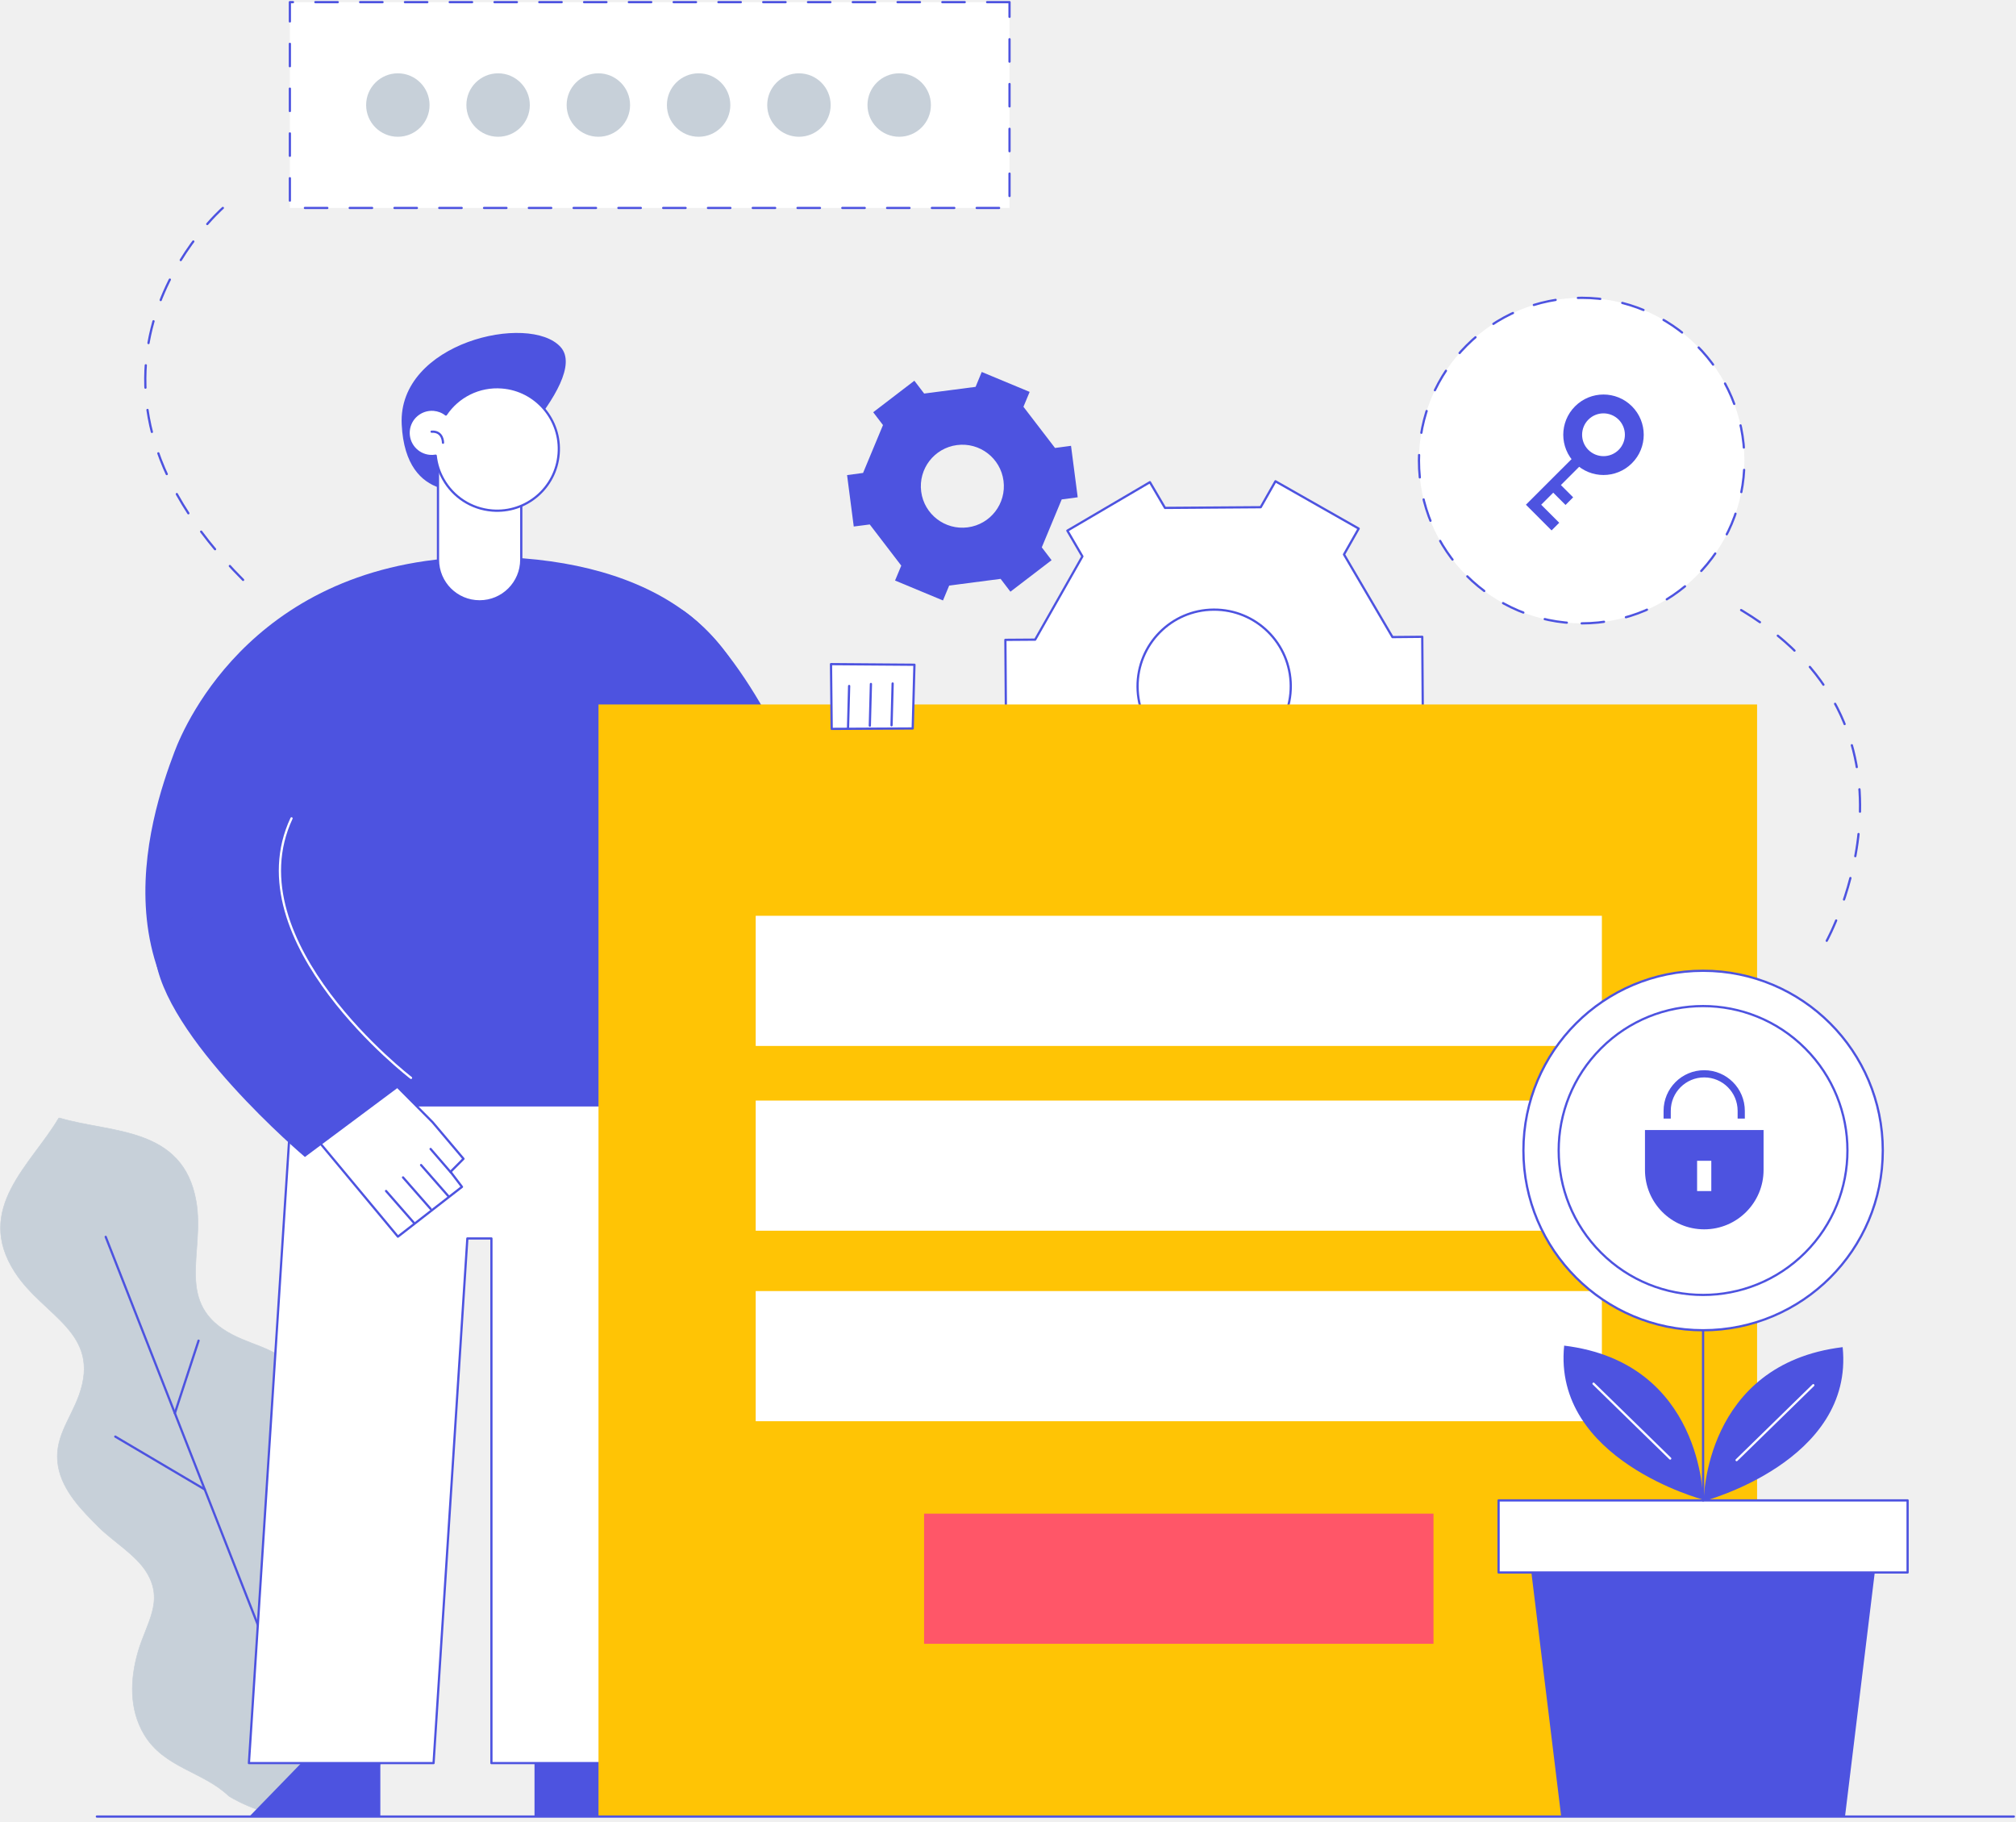
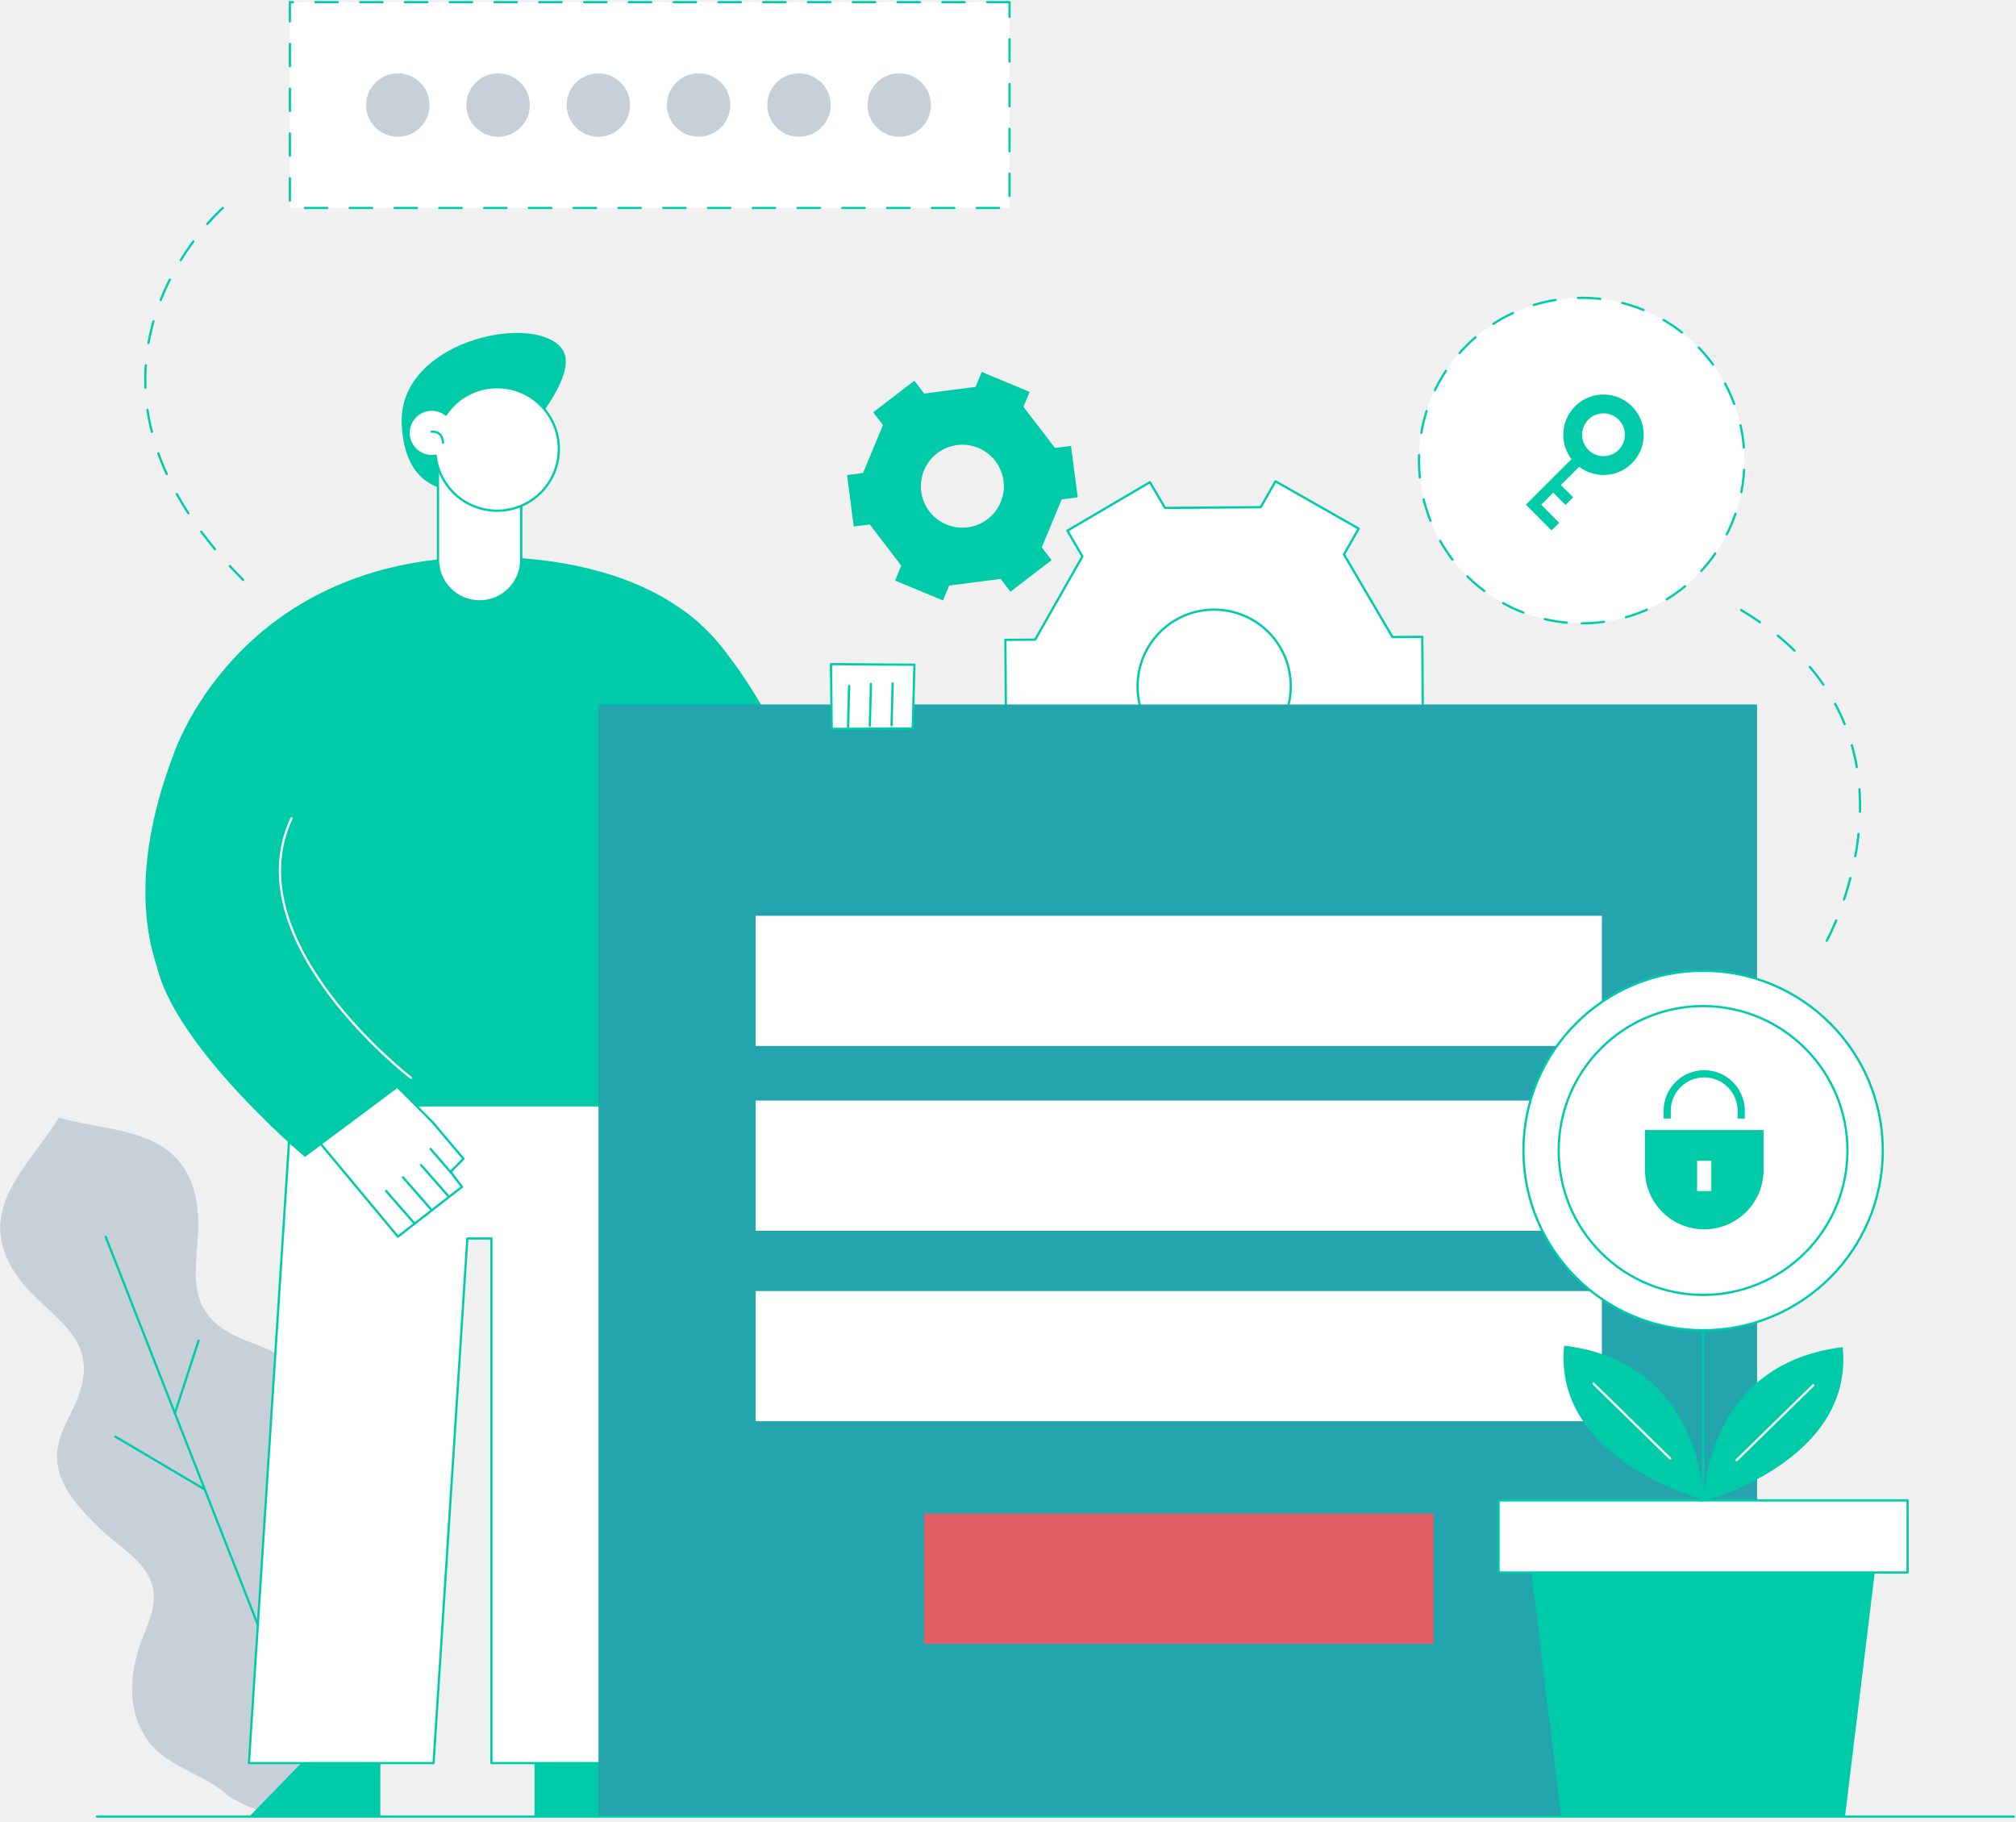
<svg xmlns="http://www.w3.org/2000/svg" width="560" height="506" viewBox="0 0 560 506" fill="none">
-   <path d="M323.612 141.057L319.417 133.913L296.491 147.379L300.666 154.523L287.546 177.643L279.272 177.701L279.464 204.307L287.738 204.25L301.203 227.178L297.123 234.381L320.241 247.502L324.34 240.319L350.924 240.127L355.119 247.253L378.045 233.787L373.87 226.661L386.99 203.522L395.264 203.464L395.072 176.858L386.798 176.935L373.333 153.987L377.413 146.804L354.295 133.664L350.196 140.866L323.612 141.057Z" fill="white" stroke="#4D53E0" stroke-width="0.622" stroke-miterlimit="10" stroke-linecap="round" stroke-linejoin="round" />
-   <path d="M337.115 169.311C348.875 169.234 358.47 178.678 358.547 190.439C358.624 202.2 349.181 211.797 337.421 211.873C325.661 211.95 316.065 202.507 315.989 190.745C315.912 178.984 325.355 169.388 337.115 169.311Z" fill="white" stroke="#4D53E0" stroke-width="0.622" stroke-miterlimit="10" stroke-linecap="round" stroke-linejoin="round" />
-   <path d="M61.903 57.752C61.903 57.752 9.864 103.226 67.534 161.055" stroke="#4D53E0" stroke-width="0.622" stroke-miterlimit="10" stroke-linecap="round" stroke-linejoin="round" stroke-dasharray="6.22 6.22" />
+   <path d="M323.612 141.057L319.417 133.913L296.491 147.379L300.666 154.523L287.546 177.643L279.272 177.701L279.464 204.307L287.738 204.25L301.203 227.178L297.123 234.381L320.241 247.502L324.34 240.319L350.924 240.127L355.119 247.253L378.045 233.787L373.87 226.661L386.99 203.522L395.264 203.464L395.072 176.858L386.798 176.935L373.333 153.987L377.413 146.804L354.295 133.664L350.196 140.866L323.612 141.057Z" fill="white" stroke="#00cba9" stroke-width="0.622" stroke-miterlimit="10" stroke-linecap="round" stroke-linejoin="round" />
+   <path d="M337.115 169.311C348.875 169.234 358.47 178.678 358.547 190.439C358.624 202.2 349.181 211.797 337.421 211.873C325.661 211.95 316.065 202.507 315.989 190.745C315.912 178.984 325.355 169.388 337.115 169.311Z" fill="white" stroke="#00cba9" stroke-width="0.622" stroke-miterlimit="10" stroke-linecap="round" stroke-linejoin="round" />
+   <path d="M61.903 57.752C61.903 57.752 9.864 103.226 67.534 161.055" stroke="#00cba9" stroke-width="0.622" stroke-miterlimit="10" stroke-linecap="round" stroke-linejoin="round" stroke-dasharray="6.22 6.22" />
  <path d="M16.28 310.579C8.772 323.355 -7.374 335.634 4.194 353.41C12.181 365.669 28.212 370.036 21.968 387.448C19.498 394.344 14.767 399.573 16.184 407.331C17.429 414.093 22.715 419.418 27.37 424.072C31.373 428.076 37.808 431.849 40.777 436.753C45.642 444.741 40.662 450.755 38.364 458.685C36.161 466.252 35.816 474.603 40.011 481.671C45.565 491.019 56.406 491.958 63.55 498.796C63.55 498.796 96.398 520.269 109.843 480.637C113.023 471.27 117.734 462.689 115.455 452.077C113.731 444.051 107.794 438.151 101.033 434.09C93.946 429.838 86.227 428.804 84.35 419.648C83.201 414.035 85.346 406.89 85.557 401.24C85.806 394.65 86.055 387.142 82.378 381.357C78.145 374.691 71.115 374.078 64.603 370.707C48.189 362.183 56.98 348.085 54.491 333.661C50.89 312.763 30.702 314.755 16.51 310.483L16.28 310.579Z" fill="#C7D0D9" stroke="#C7D0D9" stroke-width="0.155" stroke-miterlimit="10" />
-   <path d="M29.362 343.506L92.242 503.815" stroke="#4D53E0" stroke-width="0.622" stroke-miterlimit="10" stroke-linecap="round" stroke-linejoin="round" />
-   <path d="M32.024 398.979L56.866 413.652" stroke="#4D53E0" stroke-width="0.622" stroke-miterlimit="10" stroke-linecap="round" stroke-linejoin="round" />
-   <path d="M80.52 473.952L93.966 451.771" stroke="#4D53E0" stroke-width="0.622" stroke-miterlimit="10" stroke-linecap="round" stroke-linejoin="round" />
-   <path d="M48.572 392.486L55.161 372.335" stroke="#4D53E0" stroke-width="0.622" stroke-miterlimit="10" stroke-linecap="round" stroke-linejoin="round" />
-   <path d="M70.982 307.38H197.737V232.159L70.982 251.103V307.38Z" fill="#4D53E0" />
-   <path d="M69.143 504.619L88.928 484.257H105.649V504.619H69.143Z" fill="#4D53E0" />
-   <path d="M177.991 504.619L165.177 484.257H148.476V504.619H177.991Z" fill="#4D53E0" />
-   <path d="M187.778 306.997V489.659H136.505V343.947H129.82L120.435 489.659H69.143L78.547 343.947L80.941 306.997H187.778Z" fill="white" stroke="#4D53E0" stroke-width="0.616" stroke-miterlimit="10" stroke-linecap="round" stroke-linejoin="round" />
-   <path d="M212.198 216.739C212.198 174.502 179.868 155.673 137.654 154.677C136.792 154.657 135.911 154.638 135.03 154.638C71.518 154.638 51.484 200.802 48.477 208.77C41.773 226.508 22.927 282.134 83.661 307.859C101.933 315.598 114.996 296.826 124.745 291.807C141.753 283.053 147.882 280.87 147.882 280.87L212.198 216.739Z" fill="#4D53E0" />
-   <path d="M184.062 237.771C184.062 237.771 190.842 268.649 228.708 261.983C266.574 255.317 255.503 197.067 255.503 197.067H226.199L225.126 223.864C225.126 223.864 209.593 183.581 190.114 169.771C178.259 161.362 184.062 237.771 184.062 237.771Z" fill="#4D53E0" />
+   <path d="M29.362 343.506L92.242 503.815" stroke="#00cba9" stroke-width="0.622" stroke-miterlimit="10" stroke-linecap="round" stroke-linejoin="round" />
+   <path d="M32.024 398.979L56.866 413.652" stroke="#00cba9" stroke-width="0.622" stroke-miterlimit="10" stroke-linecap="round" stroke-linejoin="round" />
+   <path d="M80.52 473.952L93.966 451.771" stroke="#00cba9" stroke-width="0.622" stroke-miterlimit="10" stroke-linecap="round" stroke-linejoin="round" />
+   <path d="M48.572 392.486L55.161 372.335" stroke="#00cba9" stroke-width="0.622" stroke-miterlimit="10" stroke-linecap="round" stroke-linejoin="round" />
+   <path d="M70.982 307.38H197.737V232.159L70.982 251.103V307.38Z" fill="#00cba9" />
+   <path d="M69.143 504.619L88.928 484.257H105.649V504.619H69.143Z" fill="#00cba9" />
+   <path d="M177.991 504.619L165.177 484.257H148.476V504.619H177.991Z" fill="#00cba9" />
+   <path d="M187.778 306.997V489.659H136.505V343.947H129.82L120.435 489.659H69.143L78.547 343.947L80.941 306.997H187.778Z" fill="white" stroke="#00cba9" stroke-width="0.616" stroke-miterlimit="10" stroke-linecap="round" stroke-linejoin="round" />
+   <path d="M212.198 216.739C212.198 174.502 179.868 155.673 137.654 154.677C136.792 154.657 135.911 154.638 135.03 154.638C71.518 154.638 51.484 200.802 48.477 208.77C41.773 226.508 22.927 282.134 83.661 307.859C101.933 315.598 114.996 296.826 124.745 291.807C141.753 283.053 147.882 280.87 147.882 280.87L212.198 216.739Z" fill="#00cba9" />
+   <path d="M184.062 237.771C184.062 237.771 190.842 268.649 228.708 261.983C266.574 255.317 255.503 197.067 255.503 197.067H226.199L225.126 223.864C225.126 223.864 209.593 183.581 190.114 169.771C178.259 161.362 184.062 237.771 184.062 237.771Z" fill="#00cba9" />
  <path d="M197.278 225.665V257.711" stroke="white" stroke-width="0.622" stroke-miterlimit="10" stroke-linecap="round" stroke-linejoin="round" />
-   <path d="M109.518 300.944L120.167 311.671L128.748 321.823L125.147 325.443L128.326 329.619L110.533 343.449L87.396 315.655L109.518 300.944Z" fill="white" stroke="#4D53E0" stroke-width="0.622" stroke-miterlimit="10" stroke-linecap="round" stroke-linejoin="round" />
-   <path d="M124.611 332.282L116.969 323.566" stroke="#4D53E0" stroke-width="0.622" stroke-miterlimit="10" stroke-linecap="round" stroke-linejoin="round" />
-   <path d="M119.612 335.73L111.95 326.995" stroke="#4D53E0" stroke-width="0.622" stroke-miterlimit="10" stroke-linecap="round" stroke-linejoin="round" />
-   <path d="M114.881 339.503L107.239 330.768" stroke="#4D53E0" stroke-width="0.622" stroke-miterlimit="10" stroke-linecap="round" stroke-linejoin="round" />
-   <path d="M125.243 325.616L119.612 319.103" stroke="#4D53E0" stroke-width="0.622" stroke-miterlimit="10" stroke-linecap="round" stroke-linejoin="round" />
-   <path d="M80.98 227.274C64.91 261.581 114.172 299.354 114.172 299.354L84.696 321.325C84.696 321.325 45.087 287.804 43.057 265.124" fill="#4D53E0" />
-   <path d="M131.468 135.847C131.468 135.847 112.698 140.713 111.587 117.88C110.457 95.066 147.097 86.83 155.716 96.369C164.334 105.908 131.468 135.847 131.468 135.847Z" fill="#4D53E0" />
-   <path d="M133.23 167.012C139.627 167.012 144.798 161.821 144.798 155.443V117.822H121.661V155.443C121.661 161.841 126.832 167.012 133.23 167.012Z" fill="white" stroke="#4D53E0" stroke-width="0.622" stroke-miterlimit="10" stroke-linecap="round" stroke-linejoin="round" />
-   <path d="M113.521 119.7C113.234 123.243 115.877 126.346 119.42 126.634C119.976 126.672 120.512 126.653 121.029 126.557C121.278 128.913 122.025 131.154 123.155 133.127C125.856 137.916 130.816 141.306 136.716 141.785C146.158 142.551 154.432 135.502 155.179 126.059C155.945 116.616 148.897 108.341 139.455 107.594C133.057 107.076 127.196 110.141 123.864 115.122C122.925 114.375 121.757 113.915 120.474 113.8C116.911 113.532 113.808 116.156 113.521 119.7Z" fill="white" stroke="#4D53E0" stroke-width="0.622" stroke-miterlimit="10" stroke-linecap="round" stroke-linejoin="round" />
-   <path d="M123.059 122.956C123.059 122.956 123.117 119.7 119.899 119.891" stroke="#4D53E0" stroke-width="0.622" stroke-miterlimit="10" stroke-linecap="round" stroke-linejoin="round" />
-   <path d="M488.08 195.649H166.25V504.619H488.08V195.649Z" fill="#FFC405" />
-   <path d="M230.834 184.443L231.026 202.43L253.531 202.315L254.01 184.616L230.834 184.443Z" fill="white" stroke="#4D53E0" stroke-width="0.622" stroke-miterlimit="10" stroke-linecap="round" stroke-linejoin="round" />
-   <path d="M235.565 202.123L235.871 190.516" stroke="#4D53E0" stroke-width="0.622" stroke-miterlimit="10" stroke-linecap="round" stroke-linejoin="round" />
-   <path d="M241.618 201.549L241.924 189.96" stroke="#4D53E0" stroke-width="0.622" stroke-miterlimit="10" stroke-linecap="round" stroke-linejoin="round" />
-   <path d="M247.651 201.434L247.957 189.826" stroke="#4D53E0" stroke-width="0.622" stroke-miterlimit="10" stroke-linecap="round" stroke-linejoin="round" />
+   <path d="M109.518 300.944L120.167 311.671L128.748 321.823L125.147 325.443L128.326 329.619L110.533 343.449L87.396 315.655L109.518 300.944Z" fill="white" stroke="#00cba9" stroke-width="0.622" stroke-miterlimit="10" stroke-linecap="round" stroke-linejoin="round" />
+   <path d="M124.611 332.282L116.969 323.566" stroke="#00cba9" stroke-width="0.622" stroke-miterlimit="10" stroke-linecap="round" stroke-linejoin="round" />
+   <path d="M119.612 335.73L111.95 326.995" stroke="#00cba9" stroke-width="0.622" stroke-miterlimit="10" stroke-linecap="round" stroke-linejoin="round" />
+   <path d="M114.881 339.503L107.239 330.768" stroke="#00cba9" stroke-width="0.622" stroke-miterlimit="10" stroke-linecap="round" stroke-linejoin="round" />
+   <path d="M125.243 325.616L119.612 319.103" stroke="#00cba9" stroke-width="0.622" stroke-miterlimit="10" stroke-linecap="round" stroke-linejoin="round" />
+   <path d="M80.98 227.274C64.91 261.581 114.172 299.354 114.172 299.354L84.696 321.325C84.696 321.325 45.087 287.804 43.057 265.124" fill="#00cba9" />
+   <path d="M131.468 135.847C131.468 135.847 112.698 140.713 111.587 117.88C110.457 95.066 147.097 86.83 155.716 96.369C164.334 105.908 131.468 135.847 131.468 135.847Z" fill="#00cba9" />
+   <path d="M133.23 167.012C139.627 167.012 144.798 161.821 144.798 155.443V117.822H121.661V155.443C121.661 161.841 126.832 167.012 133.23 167.012Z" fill="white" stroke="#00cba9" stroke-width="0.622" stroke-miterlimit="10" stroke-linecap="round" stroke-linejoin="round" />
+   <path d="M113.521 119.7C113.234 123.243 115.877 126.346 119.42 126.634C119.976 126.672 120.512 126.653 121.029 126.557C121.278 128.913 122.025 131.154 123.155 133.127C125.856 137.916 130.816 141.306 136.716 141.785C146.158 142.551 154.432 135.502 155.179 126.059C155.945 116.616 148.897 108.341 139.455 107.594C133.057 107.076 127.196 110.141 123.864 115.122C122.925 114.375 121.757 113.915 120.474 113.8C116.911 113.532 113.808 116.156 113.521 119.7Z" fill="white" stroke="#00cba9" stroke-width="0.622" stroke-miterlimit="10" stroke-linecap="round" stroke-linejoin="round" />
+   <path d="M123.059 122.956C123.059 122.956 123.117 119.7 119.899 119.891" stroke="#00cba9" stroke-width="0.622" stroke-miterlimit="10" stroke-linecap="round" stroke-linejoin="round" />
+   <path d="M488.08 195.649H166.25V504.619H488.08V195.649Z" fill="#24a5ad" />
+   <path d="M230.834 184.443L231.026 202.43L253.531 202.315L254.01 184.616L230.834 184.443Z" fill="white" stroke="#00cba9" stroke-width="0.622" stroke-miterlimit="10" stroke-linecap="round" stroke-linejoin="round" />
+   <path d="M235.565 202.123L235.871 190.516" stroke="#00cba9" stroke-width="0.622" stroke-miterlimit="10" stroke-linecap="round" stroke-linejoin="round" />
+   <path d="M241.618 201.549L241.924 189.96" stroke="#00cba9" stroke-width="0.622" stroke-miterlimit="10" stroke-linecap="round" stroke-linejoin="round" />
+   <path d="M247.651 201.434L247.957 189.826" stroke="#00cba9" stroke-width="0.622" stroke-miterlimit="10" stroke-linecap="round" stroke-linejoin="round" />
  <path d="M80.98 227.274C64.91 261.581 114.172 299.354 114.172 299.354" stroke="white" stroke-width="0.622" stroke-miterlimit="10" stroke-linecap="round" stroke-linejoin="round" />
  <path d="M444.966 254.34H209.919V290.486H444.966V254.34Z" fill="white" />
  <path d="M444.966 305.656H209.919V341.802H444.966V305.656Z" fill="white" />
  <path d="M444.966 358.562H209.919V394.708H444.966V358.562Z" fill="white" />
-   <path d="M398.194 420.375H256.691V456.521H398.194V420.375Z" fill="#FF5668" />
-   <path d="M439.354 173.123C464.318 173.123 484.556 152.883 484.556 127.917C484.556 102.951 464.318 82.711 439.354 82.711C414.39 82.711 394.153 102.951 394.153 127.917C394.153 152.883 414.39 173.123 439.354 173.123Z" fill="white" stroke="#4D53E0" stroke-width="0.622" stroke-miterlimit="10" stroke-linecap="round" stroke-linejoin="round" stroke-dasharray="6.22 6.22" />
-   <path d="M26.91 504.504H559.406" stroke="#4D53E0" stroke-width="0.622" stroke-miterlimit="10" stroke-linecap="round" stroke-linejoin="round" />
-   <path d="M512.5 504.504H433.666L422.94 416.698H523.207L512.5 504.504Z" fill="#4D53E0" />
-   <path d="M529.891 416.698H416.275V436.715H529.891V416.698Z" fill="white" stroke="#4D53E0" stroke-width="0.622" stroke-miterlimit="10" stroke-linecap="round" stroke-linejoin="round" />
-   <path d="M473.083 416.698V327.225" stroke="#4D53E0" stroke-width="0.622" stroke-miterlimit="10" stroke-linecap="round" stroke-linejoin="round" />
-   <path d="M473.083 369.442C500.65 369.442 522.996 347.093 522.996 319.524C522.996 291.956 500.65 269.607 473.083 269.607C445.517 269.607 423.17 291.956 423.17 319.524C423.17 347.093 445.517 369.442 473.083 369.442Z" fill="white" stroke="#4D53E0" stroke-width="0.622" stroke-miterlimit="10" stroke-linecap="round" stroke-linejoin="round" />
-   <path d="M501.432 347.886C517.094 332.222 517.094 306.826 501.432 291.162C485.769 275.498 460.376 275.498 444.713 291.162C429.05 306.826 429.05 332.222 444.713 347.886C460.376 363.55 485.769 363.55 501.432 347.886Z" fill="white" stroke="#4D53E0" stroke-width="0.616" stroke-miterlimit="10" stroke-linecap="round" stroke-linejoin="round" />
-   <path d="M473.083 416.487C473.083 416.487 473.083 378.426 434.489 373.714C431.272 405.454 473.083 416.487 473.083 416.487Z" fill="#4D53E0" />
+   <path d="M398.194 420.375H256.691V456.521H398.194V420.375Z" fill="#e45e66" />
+   <path d="M439.354 173.123C464.318 173.123 484.556 152.883 484.556 127.917C484.556 102.951 464.318 82.711 439.354 82.711C414.39 82.711 394.153 102.951 394.153 127.917C394.153 152.883 414.39 173.123 439.354 173.123Z" fill="white" stroke="#00cba9" stroke-width="0.622" stroke-miterlimit="10" stroke-linecap="round" stroke-linejoin="round" stroke-dasharray="6.22 6.22" />
+   <path d="M26.91 504.504H559.406" stroke="#00cba9" stroke-width="0.622" stroke-miterlimit="10" stroke-linecap="round" stroke-linejoin="round" />
+   <path d="M512.5 504.504H433.666L422.94 416.698H523.207L512.5 504.504Z" fill="#00cba9" />
+   <path d="M529.891 416.698H416.275V436.715H529.891V416.698Z" fill="white" stroke="#00cba9" stroke-width="0.622" stroke-miterlimit="10" stroke-linecap="round" stroke-linejoin="round" />
+   <path d="M473.083 416.698V327.225" stroke="#00cba9" stroke-width="0.622" stroke-miterlimit="10" stroke-linecap="round" stroke-linejoin="round" />
+   <path d="M473.083 369.442C500.65 369.442 522.996 347.093 522.996 319.524C522.996 291.956 500.65 269.607 473.083 269.607C445.517 269.607 423.17 291.956 423.17 319.524C423.17 347.093 445.517 369.442 473.083 369.442Z" fill="white" stroke="#00cba9" stroke-width="0.622" stroke-miterlimit="10" stroke-linecap="round" stroke-linejoin="round" />
+   <path d="M501.432 347.886C517.094 332.222 517.094 306.826 501.432 291.162C485.769 275.498 460.376 275.498 444.713 291.162C429.05 306.826 429.05 332.222 444.713 347.886C460.376 363.55 485.769 363.55 501.432 347.886Z" fill="white" stroke="#00cba9" stroke-width="0.616" stroke-miterlimit="10" stroke-linecap="round" stroke-linejoin="round" />
+   <path d="M473.083 416.487C473.083 416.487 473.083 378.426 434.489 373.714C431.272 405.454 473.083 416.487 473.083 416.487Z" fill="#00cba9" />
  <path d="M442.649 384.287L463.947 405.071" stroke="white" stroke-width="0.622" stroke-miterlimit="10" stroke-linecap="round" stroke-linejoin="round" />
-   <path d="M473.256 416.908C473.256 416.908 473.256 378.848 511.849 374.135C515.086 405.875 473.256 416.908 473.256 416.908Z" fill="#4D53E0" />
+   <path d="M473.256 416.908C473.256 416.908 473.256 378.848 511.849 374.135C515.086 405.875 473.256 416.908 473.256 416.908Z" fill="#00cba9" />
  <path d="M503.69 384.709L482.392 405.511" stroke="white" stroke-width="0.622" stroke-miterlimit="10" stroke-linecap="round" stroke-linejoin="round" />
-   <path d="M456.937 313.835V324.926C456.937 334.044 464.273 341.419 473.39 341.419C482.506 341.419 489.88 334.025 489.88 324.926V313.835H456.937ZM475.362 330.788H471.417V322.379H475.362V330.788Z" fill="#4D53E0" />
-   <path d="M483.675 310.656V308.51C483.675 302.84 479.078 298.224 473.39 298.224C467.72 298.224 463.104 302.821 463.104 308.51V310.656" stroke="#4D53E0" stroke-width="2" stroke-miterlimit="10" />
-   <path d="M507.425 261.274C507.425 261.274 540.598 201.434 481.338 168.085" stroke="#4D53E0" stroke-width="0.622" stroke-miterlimit="10" stroke-linecap="round" stroke-linejoin="round" stroke-dasharray="6.22 6.22" />
-   <path d="M299.364 138.107L297.506 123.818L293.063 124.412L284.29 112.976L286.014 108.839L272.703 103.303L270.998 107.44L256.71 109.298L253.99 105.736L242.556 114.489L245.275 118.052L239.74 131.346L235.297 131.94L237.154 146.229L241.598 145.655L250.351 157.09L248.627 161.228L261.939 166.763L263.662 162.626L277.951 160.768L280.67 164.331L292.105 155.577L289.385 152.014L294.92 138.701L299.364 138.107ZM268.815 146.459C262.494 147.283 256.71 142.839 255.886 136.537C255.063 130.216 259.506 124.431 265.827 123.607C272.147 122.783 277.932 127.227 278.755 133.549C279.579 139.851 275.135 145.635 268.815 146.459Z" fill="#4D53E0" />
-   <path d="M280.422 0.594H80.52V57.752H280.422V0.594Z" fill="white" stroke="#4D53E0" stroke-width="0.622" stroke-miterlimit="10" stroke-linecap="round" stroke-linejoin="round" stroke-dasharray="6.22 6.22" />
+   <path d="M456.937 313.835V324.926C456.937 334.044 464.273 341.419 473.39 341.419C482.506 341.419 489.88 334.025 489.88 324.926V313.835H456.937ZM475.362 330.788H471.417V322.379H475.362V330.788Z" fill="#00cba9" />
+   <path d="M483.675 310.656V308.51C483.675 302.84 479.078 298.224 473.39 298.224C467.72 298.224 463.104 302.821 463.104 308.51V310.656" stroke="#00cba9" stroke-width="2" stroke-miterlimit="10" />
+   <path d="M507.425 261.274C507.425 261.274 540.598 201.434 481.338 168.085" stroke="#00cba9" stroke-width="0.622" stroke-miterlimit="10" stroke-linecap="round" stroke-linejoin="round" stroke-dasharray="6.22 6.22" />
+   <path d="M299.364 138.107L297.506 123.818L293.063 124.412L284.29 112.976L286.014 108.839L272.703 103.303L270.998 107.44L256.71 109.298L253.99 105.736L242.556 114.489L245.275 118.052L239.74 131.346L235.297 131.94L237.154 146.229L241.598 145.655L250.351 157.09L248.627 161.228L261.939 166.763L263.662 162.626L277.951 160.768L280.67 164.331L292.105 155.577L289.385 152.014L294.92 138.701L299.364 138.107ZM268.815 146.459C262.494 147.283 256.71 142.839 255.886 136.537C255.063 130.216 259.506 124.431 265.827 123.607C272.147 122.783 277.932 127.227 278.755 133.549C279.579 139.851 275.135 145.635 268.815 146.459Z" fill="#00cba9" />
+   <path d="M280.422 0.594H80.52V57.752H280.422V0.594Z" fill="white" stroke="#00cba9" stroke-width="0.622" stroke-miterlimit="10" stroke-linecap="round" stroke-linejoin="round" stroke-dasharray="6.22 6.22" />
  <path d="M110.514 37.984C115.38 37.984 119.324 34.039 119.324 29.173C119.324 24.307 115.38 20.362 110.514 20.362C105.648 20.362 101.703 24.307 101.703 29.173C101.703 34.039 105.648 37.984 110.514 37.984Z" fill="#C7D0D9" />
  <path d="M138.362 37.984C143.228 37.984 147.173 34.039 147.173 29.173C147.173 24.307 143.228 20.362 138.362 20.362C133.497 20.362 129.552 24.307 129.552 29.173C129.552 34.039 133.497 37.984 138.362 37.984Z" fill="#C7D0D9" />
  <path d="M166.211 37.984C171.077 37.984 175.022 34.039 175.022 29.173C175.022 24.307 171.077 20.362 166.211 20.362C161.345 20.362 157.401 24.307 157.401 29.173C157.401 34.039 161.345 37.984 166.211 37.984Z" fill="#C7D0D9" />
  <path d="M194.06 37.984C198.926 37.984 202.87 34.039 202.87 29.173C202.87 24.307 198.926 20.362 194.06 20.362C189.194 20.362 185.25 24.307 185.25 29.173C185.25 34.039 189.194 37.984 194.06 37.984Z" fill="#C7D0D9" />
  <path d="M221.928 37.984C226.794 37.984 230.738 34.039 230.738 29.173C230.738 24.307 226.794 20.362 221.928 20.362C217.062 20.362 213.117 24.307 213.117 29.173C213.117 34.039 217.062 37.984 221.928 37.984Z" fill="#C7D0D9" />
  <path d="M258.587 29.173C258.587 34.038 254.641 37.984 249.777 37.984C244.912 37.984 240.966 34.038 240.966 29.173C240.966 24.308 244.912 20.362 249.777 20.362C254.641 20.362 258.587 24.308 258.587 29.173Z" fill="#C7D0D9" />
-   <path d="M453.317 128.645C448.95 133.012 441.883 133.012 437.516 128.645C433.149 124.278 433.149 117.209 437.516 112.842C441.883 108.475 448.95 108.475 453.317 112.842C457.684 117.209 457.684 124.297 453.317 128.645Z" fill="#4D53E0" />
-   <path d="M445.426 120.753L425.986 140.176L432.057 146.248" stroke="#4D53E0" stroke-width="3" stroke-miterlimit="10" />
-   <path d="M435.926 139.18L431.463 134.717" stroke="#4D53E0" stroke-width="3" stroke-miterlimit="10" />
+   <path d="M453.317 128.645C448.95 133.012 441.883 133.012 437.516 128.645C433.149 124.278 433.149 117.209 437.516 112.842C441.883 108.475 448.95 108.475 453.317 112.842C457.684 117.209 457.684 124.297 453.317 128.645Z" fill="#00cba9" />
+   <path d="M445.426 120.753L425.986 140.176L432.057 146.248" stroke="#00cba9" stroke-width="3" stroke-miterlimit="10" />
+   <path d="M435.926 139.18L431.463 134.717" stroke="#00cba9" stroke-width="3" stroke-miterlimit="10" />
  <path d="M449.621 124.948C447.303 127.266 443.549 127.266 441.212 124.948C438.895 122.63 438.895 118.876 441.212 116.539C443.53 114.221 447.284 114.221 449.621 116.539C451.938 118.876 451.938 122.63 449.621 124.948Z" fill="white" />
</svg>
